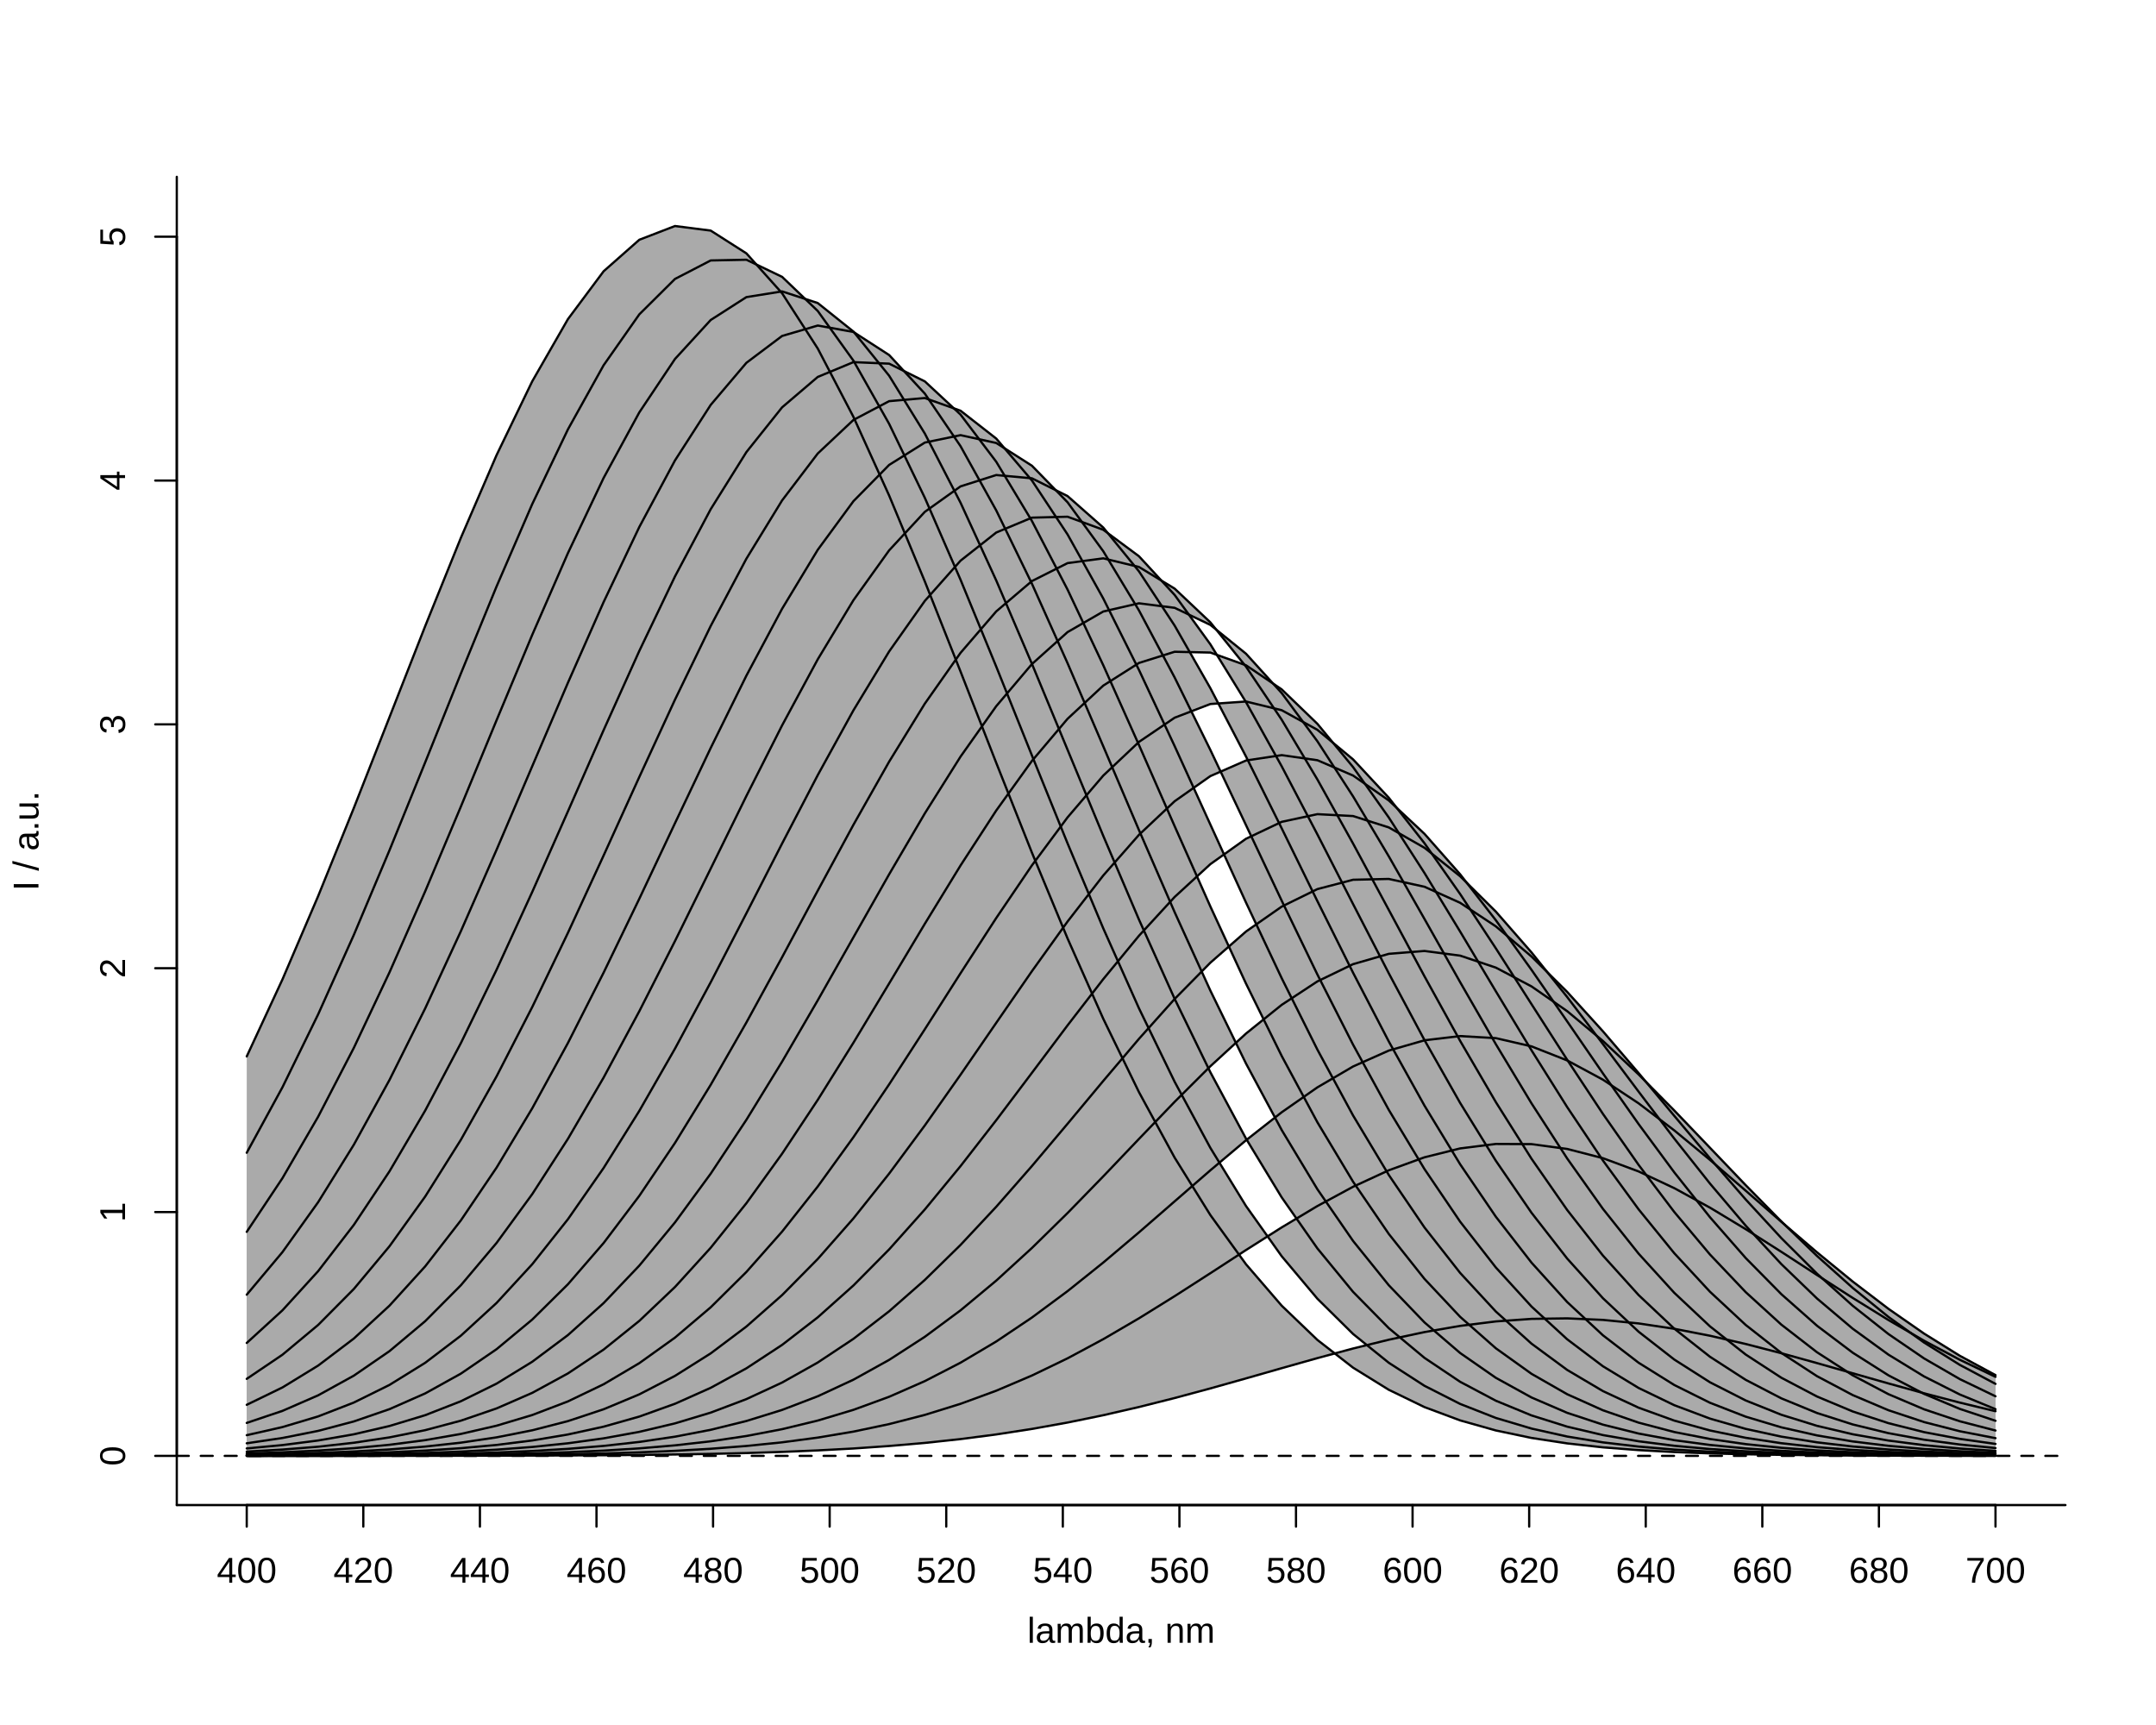
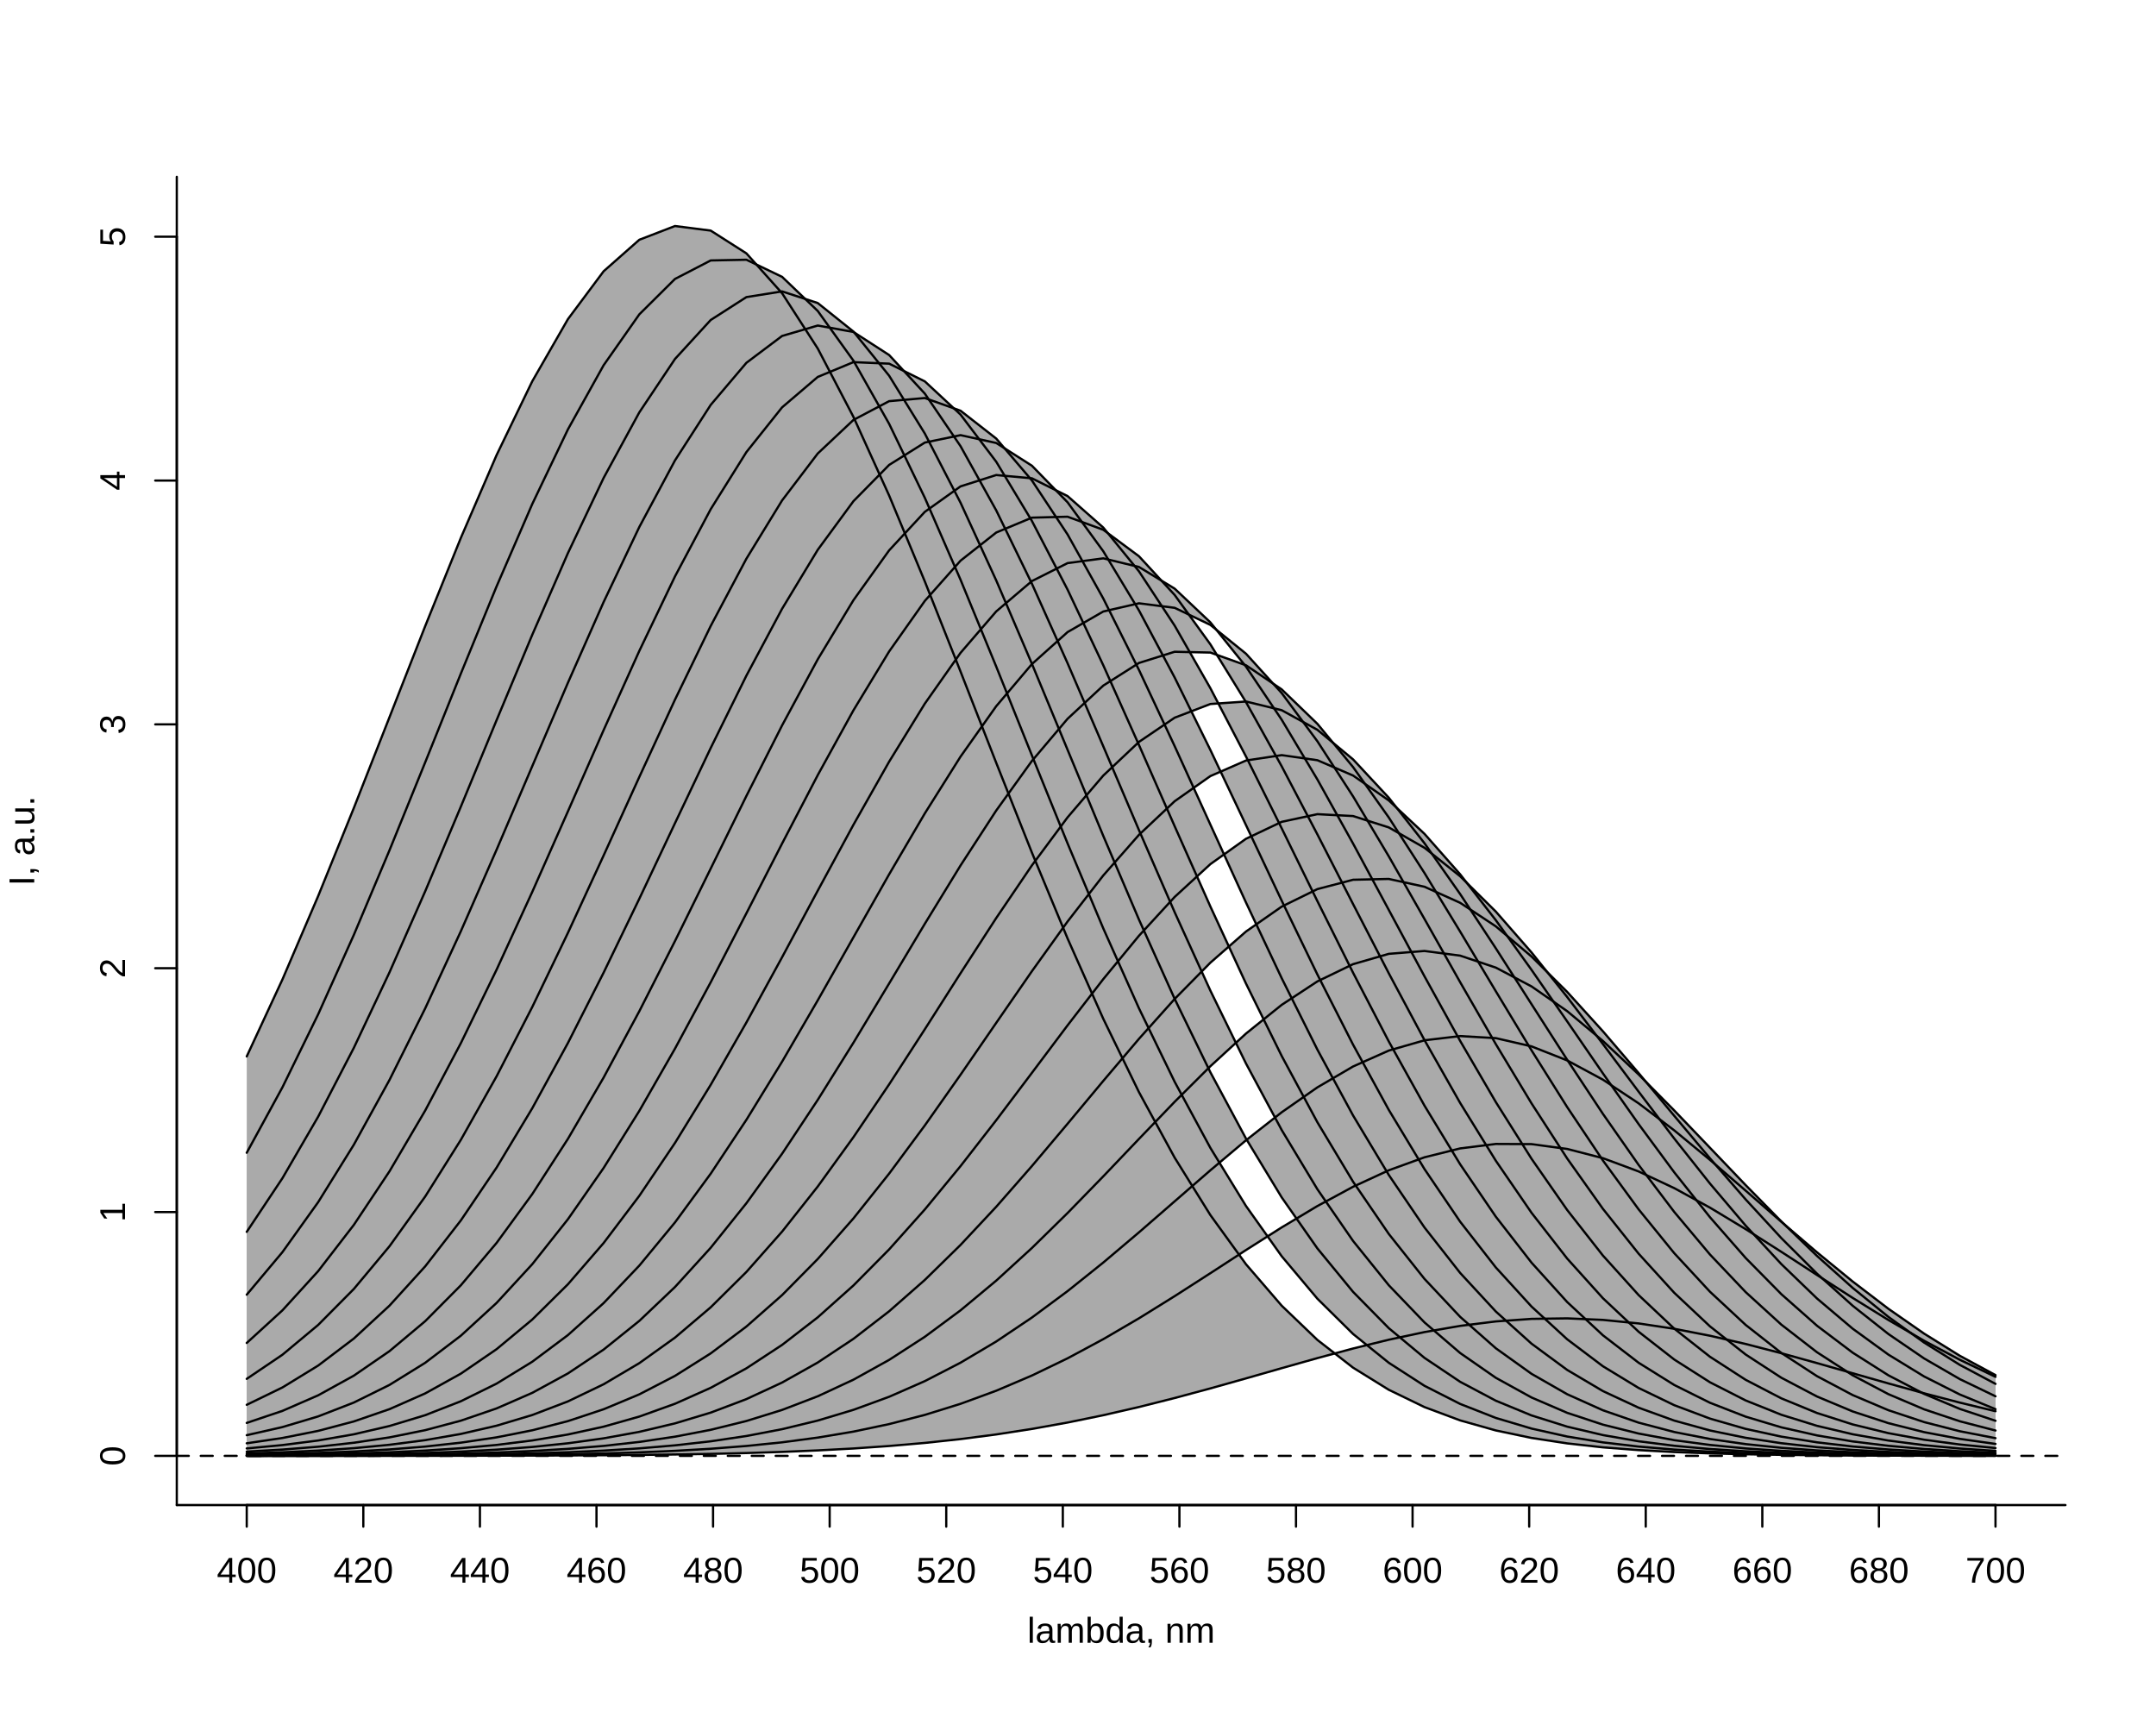
<svg xmlns="http://www.w3.org/2000/svg" viewBox="0 0 720.00 576.00">
  <defs>
    <style type="text/css">
    line, polyline, polygon, path, rect, circle {
      fill: none;
      stroke: #000000;
      stroke-linecap: round;
      stroke-linejoin: round;
      stroke-miterlimit: 10.00;
    }
  </style>
  </defs>
  <rect width="100%" height="100%" style="stroke: none; fill: #FFFFFF;" />
  <line x1="59.04" y1="502.56" x2="689.76" y2="502.56" style="stroke-width: 0.75;" />
  <line x1="82.40" y1="502.56" x2="666.40" y2="502.56" style="stroke-width: 0.75;" />
  <line x1="82.40" y1="502.56" x2="82.40" y2="509.76" style="stroke-width: 0.75;" />
  <line x1="121.33" y1="502.56" x2="121.33" y2="509.76" style="stroke-width: 0.75;" />
  <line x1="160.27" y1="502.56" x2="160.27" y2="509.76" style="stroke-width: 0.75;" />
  <line x1="199.20" y1="502.56" x2="199.20" y2="509.76" style="stroke-width: 0.75;" />
  <line x1="238.13" y1="502.56" x2="238.13" y2="509.76" style="stroke-width: 0.75;" />
  <line x1="277.07" y1="502.56" x2="277.07" y2="509.76" style="stroke-width: 0.75;" />
  <line x1="316.00" y1="502.56" x2="316.00" y2="509.76" style="stroke-width: 0.75;" />
  <line x1="354.93" y1="502.56" x2="354.93" y2="509.76" style="stroke-width: 0.75;" />
  <line x1="393.87" y1="502.56" x2="393.87" y2="509.76" style="stroke-width: 0.75;" />
  <line x1="432.80" y1="502.56" x2="432.80" y2="509.76" style="stroke-width: 0.75;" />
  <line x1="471.73" y1="502.56" x2="471.73" y2="509.76" style="stroke-width: 0.75;" />
  <line x1="510.67" y1="502.56" x2="510.67" y2="509.76" style="stroke-width: 0.75;" />
  <line x1="549.60" y1="502.56" x2="549.60" y2="509.76" style="stroke-width: 0.75;" />
  <line x1="588.53" y1="502.56" x2="588.53" y2="509.76" style="stroke-width: 0.75;" />
  <line x1="627.47" y1="502.56" x2="627.47" y2="509.76" style="stroke-width: 0.75;" />
  <line x1="666.40" y1="502.56" x2="666.40" y2="509.76" style="stroke-width: 0.75;" />
  <text x="72.39" y="528.48" style="font-size: 12.00px; font-family: Liberation Sans;" textLength="20.02px" lengthAdjust="spacingAndGlyphs">400</text>
  <text x="111.33" y="528.48" style="font-size: 12.00px; font-family: Liberation Sans;" textLength="20.02px" lengthAdjust="spacingAndGlyphs">420</text>
  <text x="150.26" y="528.48" style="font-size: 12.00px; font-family: Liberation Sans;" textLength="20.02px" lengthAdjust="spacingAndGlyphs">440</text>
  <text x="189.19" y="528.48" style="font-size: 12.00px; font-family: Liberation Sans;" textLength="20.02px" lengthAdjust="spacingAndGlyphs">460</text>
  <text x="228.13" y="528.48" style="font-size: 12.00px; font-family: Liberation Sans;" textLength="20.02px" lengthAdjust="spacingAndGlyphs">480</text>
  <text x="267.06" y="528.48" style="font-size: 12.00px; font-family: Liberation Sans;" textLength="20.02px" lengthAdjust="spacingAndGlyphs">500</text>
  <text x="305.99" y="528.48" style="font-size: 12.00px; font-family: Liberation Sans;" textLength="20.02px" lengthAdjust="spacingAndGlyphs">520</text>
  <text x="344.93" y="528.48" style="font-size: 12.00px; font-family: Liberation Sans;" textLength="20.02px" lengthAdjust="spacingAndGlyphs">540</text>
  <text x="383.86" y="528.48" style="font-size: 12.00px; font-family: Liberation Sans;" textLength="20.02px" lengthAdjust="spacingAndGlyphs">560</text>
  <text x="422.79" y="528.48" style="font-size: 12.00px; font-family: Liberation Sans;" textLength="20.02px" lengthAdjust="spacingAndGlyphs">580</text>
  <text x="461.73" y="528.48" style="font-size: 12.00px; font-family: Liberation Sans;" textLength="20.02px" lengthAdjust="spacingAndGlyphs">600</text>
  <text x="500.66" y="528.48" style="font-size: 12.00px; font-family: Liberation Sans;" textLength="20.02px" lengthAdjust="spacingAndGlyphs">620</text>
  <text x="539.59" y="528.48" style="font-size: 12.00px; font-family: Liberation Sans;" textLength="20.02px" lengthAdjust="spacingAndGlyphs">640</text>
  <text x="578.53" y="528.48" style="font-size: 12.00px; font-family: Liberation Sans;" textLength="20.02px" lengthAdjust="spacingAndGlyphs">660</text>
  <text x="617.46" y="528.48" style="font-size: 12.00px; font-family: Liberation Sans;" textLength="20.02px" lengthAdjust="spacingAndGlyphs">680</text>
  <text x="656.39" y="528.48" style="font-size: 12.00px; font-family: Liberation Sans;" textLength="20.02px" lengthAdjust="spacingAndGlyphs">700</text>
  <line x1="59.04" y1="502.56" x2="59.04" y2="59.04" style="stroke-width: 0.75;" />
  <line x1="59.04" y1="486.14" x2="59.04" y2="79.04" style="stroke-width: 0.75;" />
  <line x1="59.04" y1="486.14" x2="51.84" y2="486.14" style="stroke-width: 0.75;" />
  <line x1="59.04" y1="404.72" x2="51.84" y2="404.72" style="stroke-width: 0.75;" />
  <line x1="59.04" y1="323.30" x2="51.84" y2="323.30" style="stroke-width: 0.75;" />
  <line x1="59.04" y1="241.88" x2="51.84" y2="241.88" style="stroke-width: 0.75;" />
  <line x1="59.04" y1="160.46" x2="51.84" y2="160.46" style="stroke-width: 0.75;" />
  <line x1="59.04" y1="79.04" x2="51.84" y2="79.04" style="stroke-width: 0.75;" />
  <text transform="translate(41.76,489.47) rotate(-90)" style="font-size: 12.00px; font-family: Liberation Sans;" textLength="6.67px" lengthAdjust="spacingAndGlyphs">0</text>
  <text transform="translate(41.76,408.05) rotate(-90)" style="font-size: 12.00px; font-family: Liberation Sans;" textLength="6.67px" lengthAdjust="spacingAndGlyphs">1</text>
  <text transform="translate(41.76,326.63) rotate(-90)" style="font-size: 12.00px; font-family: Liberation Sans;" textLength="6.67px" lengthAdjust="spacingAndGlyphs">2</text>
  <text transform="translate(41.76,245.21) rotate(-90)" style="font-size: 12.00px; font-family: Liberation Sans;" textLength="6.67px" lengthAdjust="spacingAndGlyphs">3</text>
  <text transform="translate(41.76,163.80) rotate(-90)" style="font-size: 12.00px; font-family: Liberation Sans;" textLength="6.67px" lengthAdjust="spacingAndGlyphs">4</text>
  <text transform="translate(41.76,82.38) rotate(-90)" style="font-size: 12.00px; font-family: Liberation Sans;" textLength="6.67px" lengthAdjust="spacingAndGlyphs">5</text>
  <text x="343.06" y="548.55" style="font-size: 12.00px; font-family: Liberation Sans;" textLength="62.69px" lengthAdjust="spacingAndGlyphs">lambda, nm</text>
-   <text transform="translate(12.84,297.46) rotate(-90)" style="font-size: 12.00px; font-family: Liberation Sans;" textLength="33.31px" lengthAdjust="spacingAndGlyphs">I / a.u.</text>
+   <text transform="translate(11.43,295.79) rotate(-90)" style="font-size: 12.00px; font-family: Liberation Sans;" textLength="29.98px" lengthAdjust="spacingAndGlyphs">I, a.u.</text>
  <defs>
    <clipPath id="cpNTkuMDR8Njg5Ljc2fDUwMi41Nnw1OS4wNA==">
      <rect x="59.04" y="59.04" width="630.72" height="443.52" />
    </clipPath>
  </defs>
  <line x1="59.04" y1="486.14" x2="689.76" y2="486.14" style="stroke-width: 0.75; stroke-dasharray: 4.00,4.00;" clip-path="url(#cpNTkuMDR8Njg5Ljc2fDUwMi41Nnw1OS4wNA==)" />
  <polygon points="82.40,352.75 94.32,327.05 106.24,299.23 118.16,269.81 130.07,239.48 141.99,209.08 153.91,179.58 165.83,151.97 177.75,127.31 189.67,106.55 201.58,90.58 213.50,80.06 225.42,75.47 237.34,77.00 249.26,84.60 261.18,97.92 273.09,116.38 285.01,139.21 296.93,165.47 308.85,194.16 320.77,224.23 332.69,254.71 344.60,284.68 356.52,313.38 368.44,340.19 380.36,364.68 392.28,386.56 404.20,405.72 416.11,422.16 428.03,435.99 439.95,447.42 451.87,456.69 463.79,464.07 475.71,469.85 487.62,474.29 499.54,477.65 511.46,480.15 523.38,481.97 535.30,483.29 547.22,484.21 559.13,484.86 571.05,485.30 582.97,485.60 594.89,485.79 606.81,485.92 618.73,486.00 630.64,486.05 642.56,486.09 654.48,486.11 666.40,486.12 666.40,471.22 654.48,468.35 642.56,465.24 630.64,461.95 618.73,458.56 606.81,455.16 594.89,451.86 582.97,448.77 571.05,446.02 559.13,443.70 547.22,441.91 535.30,440.73 523.38,440.22 511.46,440.39 499.54,441.24 487.62,442.73 475.71,444.80 463.79,447.35 451.87,450.28 439.95,453.49 428.03,456.85 416.11,460.26 404.20,463.61 392.28,466.82 380.36,469.82 368.44,472.56 356.52,475.00 344.60,477.14 332.69,478.98 320.77,480.53 308.85,481.81 296.93,482.84 285.01,483.67 273.09,484.31 261.18,484.81 249.26,485.19 237.34,485.47 225.42,485.67 213.50,485.82 201.58,485.92 189.67,485.99 177.75,486.04 165.83,486.07 153.91,486.10 141.99,486.11 130.07,486.12 118.16,486.13 106.24,486.13 94.32,486.13 82.40,486.13 " style="stroke-width: 0.75; stroke: none; fill: #AAAAAA;" clip-path="url(#cpNTkuMDR8Njg5Ljc2fDUwMi41Nnw1OS4wNA==)" />
  <polygon points="82.40,384.92 94.32,363.06 106.24,338.71 118.16,312.18 130.07,283.92 141.99,254.57 153.91,224.90 165.83,195.82 177.75,168.30 189.67,143.36 201.58,121.96 213.50,104.97 225.42,93.14 237.34,86.97 249.26,86.73 261.18,92.44 273.09,103.84 285.01,120.44 296.93,141.53 308.85,166.23 320.77,193.58 332.69,222.57 344.60,252.22 356.52,281.63 368.44,310.00 380.36,336.69 392.28,361.23 404.20,383.29 416.11,402.71 428.03,419.48 439.95,433.66 451.87,445.44 463.79,455.05 475.71,462.74 487.62,468.79 499.54,473.47 511.46,477.02 523.38,479.68 535.30,481.63 547.22,483.03 559.13,484.03 571.05,484.73 582.97,485.21 594.89,485.54 606.81,485.75 618.73,485.90 630.64,485.99 642.56,486.04 654.48,486.08 666.40,486.10 666.40,459.74 654.48,454.04 642.56,447.69 630.64,440.77 618.73,433.40 606.81,425.75 594.89,418.01 582.97,410.43 571.05,403.25 559.13,396.74 547.22,391.16 535.30,386.73 523.38,383.65 511.46,382.04 499.54,381.98 487.62,383.47 475.71,386.44 463.79,390.77 451.87,396.27 439.95,402.71 428.03,409.84 416.11,417.40 404.20,425.14 392.28,432.80 380.36,440.20 368.44,447.16 356.52,453.56 344.60,459.31 332.69,464.38 320.77,468.75 308.85,472.45 296.93,475.52 285.01,478.03 273.09,480.03 261.18,481.61 249.26,482.83 237.34,483.76 225.42,484.45 213.50,484.96 201.58,485.33 189.67,485.59 177.75,485.77 165.83,485.89 153.91,485.98 141.99,486.04 130.07,486.07 118.16,486.10 106.24,486.11 94.32,486.12 82.40,486.13 " style="stroke-width: 0.75; stroke: none; fill: #AAAAAA;" clip-path="url(#cpNTkuMDR8Njg5Ljc2fDUwMi41Nnw1OS4wNA==)" />
  <polygon points="82.40,411.33 94.32,393.41 106.24,372.89 118.16,349.90 130.07,324.68 141.99,297.63 153.91,269.33 165.83,240.49 177.75,211.96 189.67,184.67 201.58,159.59 213.50,137.70 225.42,119.86 237.34,106.85 249.26,99.21 261.18,97.30 273.09,101.19 285.01,110.72 296.93,125.46 308.85,144.77 320.77,167.86 332.69,193.81 344.60,221.63 356.52,250.37 368.44,279.11 380.36,307.06 392.28,333.53 404.20,358.03 416.11,380.20 428.03,399.83 439.95,416.87 451.87,431.38 463.79,443.49 475.71,453.41 487.62,461.40 499.54,467.72 511.46,472.63 523.38,476.38 535.30,479.19 547.22,481.26 559.13,482.77 571.05,483.85 582.97,484.60 594.89,485.12 606.81,485.48 618.73,485.71 630.64,485.87 642.56,485.97 654.48,486.03 666.40,486.07 666.40,459.17 654.48,452.71 642.56,445.31 630.64,437.02 618.73,427.93 606.81,418.18 594.89,407.98 582.97,397.58 571.05,387.30 559.13,377.46 547.22,368.42 535.30,360.52 523.38,354.10 511.46,349.40 499.54,346.65 487.62,345.96 475.71,347.37 463.79,350.80 451.87,356.11 439.95,363.08 428.03,371.40 416.11,380.75 404.20,390.78 392.28,401.14 380.36,411.50 368.44,421.58 356.52,431.12 344.60,439.95 332.69,447.95 320.77,455.02 308.85,461.17 296.93,466.40 285.01,470.76 273.09,474.34 261.18,477.22 249.26,479.50 237.34,481.27 225.42,482.62 213.50,483.63 201.58,484.38 189.67,484.92 177.75,485.31 165.83,485.58 153.91,485.77 141.99,485.90 130.07,485.98 118.16,486.04 106.24,486.08 94.32,486.10 82.40,486.11 " style="stroke-width: 0.75; stroke: none; fill: #AAAAAA;" clip-path="url(#cpNTkuMDR8Njg5Ljc2fDUwMi41Nnw1OS4wNA==)" />
  <polygon points="82.40,432.31 94.32,418.10 106.24,401.43 118.16,382.24 130.07,360.61 141.99,336.72 153.91,310.93 165.83,283.75 177.75,255.83 189.67,227.96 201.58,201.03 213.50,175.97 225.42,153.73 237.34,135.20 249.26,121.15 261.18,112.18 273.09,108.70 285.01,110.85 296.93,118.55 308.85,131.44 320.77,148.98 332.69,170.42 344.60,194.89 356.52,221.47 368.44,249.20 380.36,277.18 392.28,304.60 404.20,330.77 416.11,355.14 428.03,377.34 439.95,397.11 451.87,414.38 463.79,429.16 475.71,441.57 487.62,451.79 499.54,460.07 511.46,466.64 523.38,471.77 535.30,475.71 547.22,478.68 559.13,480.89 571.05,482.49 582.97,483.65 594.89,484.46 606.81,485.02 618.73,485.41 630.64,485.67 642.56,485.84 654.48,485.95 666.40,486.02 666.40,462.09 654.48,455.75 642.56,448.30 630.64,439.73 618.73,430.06 606.81,419.39 594.89,407.87 582.97,395.73 571.05,383.26 559.13,370.81 547.22,358.78 535.30,347.59 523.38,337.65 511.46,329.38 499.54,323.10 487.62,319.10 475.71,317.54 463.79,318.50 451.87,321.94 439.95,327.70 428.03,335.53 416.11,345.11 404.20,356.04 392.28,367.91 380.36,380.30 368.44,392.80 356.52,405.04 344.60,416.73 332.69,427.62 320.77,437.54 308.85,446.37 296.93,454.08 285.01,460.69 273.09,466.23 261.18,470.79 249.26,474.49 237.34,477.43 225.42,479.72 213.50,481.48 201.58,482.81 189.67,483.79 177.75,484.51 165.83,485.02 153.91,485.39 141.99,485.64 130.07,485.81 118.16,485.93 106.24,486.00 94.32,486.05 82.40,486.08 " style="stroke-width: 0.75; stroke: none; fill: #AAAAAA;" clip-path="url(#cpNTkuMDR8Njg5Ljc2fDUwMi41Nnw1OS4wNA==)" />
  <polygon points="82.40,448.43 94.32,437.54 106.24,424.46 118.16,409.01 130.07,391.12 141.99,370.84 153.91,348.30 165.83,323.81 177.75,297.81 189.67,270.90 201.58,243.80 213.50,217.35 225.42,192.46 237.34,170.03 249.26,150.96 261.18,136.02 273.09,125.86 285.01,120.92 296.93,121.43 308.85,127.35 320.77,138.43 332.69,154.18 344.60,173.94 356.52,196.89 368.44,222.14 380.36,248.77 392.28,275.89 404.20,302.68 416.11,328.45 428.03,352.61 439.95,374.75 451.87,394.60 463.79,412.03 475.71,427.04 487.62,439.71 499.54,450.21 511.46,458.74 523.38,465.56 535.30,470.91 547.22,475.04 559.13,478.17 571.05,480.50 582.97,482.21 594.89,483.44 606.81,484.31 618.73,484.92 630.64,485.34 642.56,485.62 654.48,485.81 666.40,485.93 666.40,466.24 654.48,460.50 642.56,453.60 630.64,445.45 618.73,436.02 606.81,425.32 594.89,413.43 582.97,400.51 571.05,386.79 559.13,372.60 547.22,358.31 535.30,344.36 523.38,331.23 511.46,319.40 499.54,309.33 487.62,301.46 475.71,296.10 463.79,293.49 451.87,293.76 439.95,296.88 428.03,302.73 416.11,311.04 404.20,321.46 392.28,333.56 380.36,346.88 368.44,360.93 356.52,375.23 344.60,389.37 332.69,402.96 320.77,415.70 308.85,427.38 296.93,437.85 285.01,447.05 273.09,454.96 261.18,461.65 249.26,467.18 237.34,471.69 225.42,475.28 213.50,478.11 201.58,480.28 189.67,481.93 177.75,483.16 165.83,484.06 153.91,484.71 141.99,485.17 130.07,485.49 118.16,485.71 106.24,485.86 94.32,485.96 82.40,486.03 " style="stroke-width: 0.75; stroke: none; fill: #AAAAAA;" clip-path="url(#cpNTkuMDR8Njg5Ljc2fDUwMi41Nnw1OS4wNA==)" />
  <polygon points="82.40,460.42 94.32,452.36 106.24,442.42 118.16,430.41 130.07,416.14 141.99,399.54 153.91,380.59 165.83,359.41 177.75,336.25 189.67,311.48 201.58,285.66 213.50,259.44 225.42,233.61 237.34,209.02 249.26,186.56 261.18,167.10 273.09,151.43 285.01,140.22 296.93,133.95 308.85,132.91 320.77,137.14 332.69,146.44 344.60,160.42 356.52,178.47 368.44,199.85 380.36,223.70 392.28,249.15 404.20,275.32 416.11,301.38 428.03,326.64 439.95,350.49 451.87,372.49 463.79,392.34 475.71,409.87 487.62,425.05 499.54,437.94 511.46,448.67 523.38,457.45 535.30,464.50 547.22,470.05 559.13,474.36 571.05,477.65 582.97,480.10 594.89,481.91 606.81,483.23 618.73,484.16 630.64,484.81 642.56,485.26 654.48,485.57 666.40,485.77 666.40,470.54 654.48,465.64 642.56,459.62 630.64,452.33 618.73,443.68 606.81,433.60 594.89,422.11 582.97,409.26 571.05,395.21 559.13,380.19 547.22,364.52 535.30,348.62 523.38,332.94 511.46,318.03 499.54,304.40 487.62,292.60 475.71,283.09 463.79,276.29 451.87,272.49 439.95,271.86 428.03,274.42 416.11,280.07 404.20,288.55 392.28,299.50 380.36,312.46 368.44,326.94 356.52,342.37 344.60,358.25 332.69,374.06 320.77,389.38 308.85,403.85 296.93,417.19 285.01,429.23 273.09,439.87 261.18,449.08 249.26,456.90 237.34,463.41 225.42,468.73 213.50,473.01 201.58,476.38 189.67,478.99 177.75,480.99 165.83,482.48 153.91,483.57 141.99,484.37 130.07,484.94 118.16,485.33 106.24,485.61 94.32,485.79 82.40,485.92 " style="stroke-width: 0.75; stroke: none; fill: #AAAAAA;" clip-path="url(#cpNTkuMDR8Njg5Ljc2fDUwMi41Nnw1OS4wNA==)" />
  <polygon points="82.40,469.08 94.32,463.29 106.24,455.99 118.16,446.96 130.07,435.97 141.99,422.86 153.91,407.50 165.83,389.88 177.75,370.06 189.67,348.25 201.58,324.77 213.50,300.10 225.42,274.86 237.34,249.76 249.26,225.61 261.18,203.28 273.09,183.59 285.01,167.35 296.93,155.24 308.85,147.78 320.77,145.30 332.69,147.92 344.60,155.50 356.52,167.73 368.44,184.07 380.36,203.83 392.28,226.23 404.20,250.41 416.11,275.53 428.03,300.76 439.95,325.41 451.87,348.85 463.79,370.61 475.71,390.37 487.62,407.94 499.54,423.23 511.46,436.28 523.38,447.22 535.30,456.21 547.22,463.46 559.13,469.21 571.05,473.69 582.97,477.12 594.89,479.71 606.81,481.62 618.73,483.01 630.64,484.00 642.56,484.70 654.48,485.19 666.40,485.52 666.40,474.42 654.48,470.45 642.56,465.44 630.64,459.24 618.73,451.69 606.81,442.69 594.89,432.15 582.97,420.06 571.05,406.45 559.13,391.47 547.22,375.35 535.30,358.42 523.38,341.09 511.46,323.86 499.54,307.28 487.62,291.94 475.71,278.43 463.79,267.28 451.87,258.97 439.95,253.85 428.03,252.15 416.11,253.94 404.20,259.15 392.28,267.54 380.36,278.76 368.44,292.33 356.52,307.70 344.60,324.31 332.69,341.55 320.77,358.87 308.85,375.79 296.93,391.88 285.01,406.83 273.09,420.39 261.18,432.45 249.26,442.95 237.34,451.91 225.42,459.42 213.50,465.59 201.58,470.57 189.67,474.52 177.75,477.59 165.83,479.95 153.91,481.72 141.99,483.03 130.07,483.99 118.16,484.67 106.24,485.15 94.32,485.48 82.40,485.71 " style="stroke-width: 0.75; stroke: none; fill: #AAAAAA;" clip-path="url(#cpNTkuMDR8Njg5Ljc2fDUwMi41Nnw1OS4wNA==)" />
  <polygon points="82.40,475.13 94.32,471.11 106.24,465.92 118.16,459.35 130.07,451.16 141.99,441.16 153.91,429.16 165.83,415.03 177.75,398.72 189.67,380.26 201.58,359.81 213.50,337.66 225.42,314.22 237.34,290.04 249.26,265.79 261.18,242.22 273.09,220.16 285.01,200.41 296.93,183.77 308.85,170.91 320.77,162.41 332.69,158.62 344.60,159.71 356.52,165.65 368.44,176.16 380.36,190.78 392.28,208.91 404.20,229.79 416.11,252.63 428.03,276.60 439.95,300.91 451.87,324.83 463.79,347.76 475.71,369.19 487.62,388.77 499.54,406.28 511.46,421.62 523.38,434.79 535.30,445.87 547.22,455.04 559.13,462.47 571.05,468.40 582.97,473.04 594.89,476.61 606.81,479.31 618.73,481.32 630.64,482.78 642.56,483.84 654.48,484.59 666.40,485.10 666.40,477.67 654.48,474.58 642.56,470.59 630.64,465.53 618.73,459.24 606.81,451.55 594.89,442.32 582.97,431.45 571.05,418.90 559.13,404.70 547.22,388.98 535.30,371.94 523.38,353.91 511.46,335.32 499.54,316.67 487.62,298.54 475.71,281.57 463.79,266.38 451.87,253.58 439.95,243.70 428.03,237.15 416.11,234.24 404.20,235.08 392.28,239.65 380.36,247.73 368.44,258.98 356.52,272.92 344.60,288.98 332.69,306.55 320.77,324.98 308.85,343.68 296.93,362.08 285.01,379.71 273.09,396.19 261.18,411.25 249.26,424.72 237.34,436.52 225.42,446.64 213.50,455.17 201.58,462.22 189.67,467.94 177.75,472.49 165.83,476.06 153.91,478.81 141.99,480.88 130.07,482.43 118.16,483.56 106.24,484.37 94.32,484.94 82.40,485.34 " style="stroke-width: 0.75; stroke: none; fill: #AAAAAA;" clip-path="url(#cpNTkuMDR8Njg5Ljc2fDUwMi41Nnw1OS4wNA==)" />
  <polygon points="82.40,479.23 94.32,476.52 106.24,472.96 118.16,468.33 130.07,462.44 141.99,455.06 153.91,446.00 165.83,435.07 177.75,422.13 189.67,407.10 201.58,390.00 213.50,370.94 225.42,350.14 237.34,327.99 249.26,304.96 261.18,281.67 273.09,258.82 285.01,237.18 296.93,217.53 308.85,200.65 320.77,187.22 332.69,177.82 344.60,172.85 356.52,172.54 368.44,176.90 380.36,185.74 392.28,198.67 404.20,215.14 416.11,234.46 428.03,255.89 439.95,278.63 451.87,301.90 463.79,325.00 475.71,347.30 487.62,368.29 499.54,387.60 511.46,404.97 523.38,420.27 535.30,433.49 547.22,444.68 559.13,453.97 571.05,461.56 582.97,467.63 594.89,472.41 606.81,476.11 618.73,478.92 630.64,481.02 642.56,482.56 654.48,483.68 666.40,484.47 666.40,480.22 654.48,477.91 642.56,474.85 630.64,470.89 618.73,465.84 606.81,459.53 594.89,451.77 582.97,442.41 571.05,431.33 559.13,418.47 547.22,403.82 535.30,387.50 523.38,369.70 511.46,350.73 499.54,331.01 487.62,311.07 475.71,291.51 463.79,272.98 451.87,256.15 439.95,241.70 428.03,230.20 416.11,222.15 404.20,217.90 392.28,217.63 380.36,221.37 368.44,228.93 356.52,240.01 344.60,254.10 332.69,270.65 320.77,289.00 308.85,308.46 296.93,328.39 285.01,348.17 273.09,367.26 261.18,385.24 249.26,401.77 237.34,416.64 225.42,429.74 213.50,441.06 201.58,450.64 189.67,458.60 177.75,465.09 165.83,470.29 153.91,474.38 141.99,477.55 130.07,479.96 118.16,481.75 106.24,483.08 94.32,484.03 82.40,484.71 " style="stroke-width: 0.75; stroke: none; fill: #AAAAAA;" clip-path="url(#cpNTkuMDR8Njg5Ljc2fDUwMi41Nnw1OS4wNA==)" />
  <polygon points="82.40,481.93 94.32,480.16 106.24,477.79 118.16,474.64 130.07,470.53 141.99,465.28 153.91,458.67 165.83,450.51 177.75,440.61 189.67,428.82 201.58,415.06 213.50,399.30 225.42,381.63 237.34,362.23 249.26,341.42 261.18,319.63 273.09,297.40 285.01,275.40 296.93,254.33 308.85,234.95 320.77,218.00 332.69,204.16 344.60,194.03 356.52,188.03 368.44,186.44 380.36,189.32 392.28,196.55 404.20,207.81 416.11,222.61 428.03,240.34 439.95,260.29 451.87,281.70 463.79,303.84 475.71,326.01 487.62,347.57 499.54,368.01 511.46,386.93 523.38,404.06 535.30,419.25 547.22,432.44 559.13,443.66 571.05,453.04 582.97,460.74 594.89,466.93 606.81,471.83 618.73,475.64 630.64,478.55 642.56,480.73 654.48,482.34 666.40,483.52 666.40,482.14 654.48,480.46 642.56,478.21 630.64,475.21 618.73,471.31 606.81,466.32 594.89,460.05 582.97,452.29 571.05,442.89 559.13,431.69 547.22,418.62 535.30,403.65 523.38,386.86 511.46,368.44 499.54,348.67 487.62,327.96 475.71,306.86 463.79,285.95 451.87,265.94 439.95,247.53 428.03,231.43 416.11,218.29 404.20,208.66 392.28,202.96 380.36,201.45 368.44,204.19 356.52,211.06 344.60,221.75 332.69,235.81 320.77,252.65 308.85,271.60 296.93,291.94 285.01,312.97 273.09,334.02 261.18,354.50 249.26,373.92 237.34,391.90 225.42,408.17 213.50,422.60 201.58,435.12 189.67,445.79 177.75,454.70 165.83,462.01 153.91,467.89 141.99,472.55 130.07,476.16 118.16,478.93 106.24,481.00 94.32,482.53 82.40,483.65 " style="stroke-width: 0.75; stroke: none; fill: #AAAAAA;" clip-path="url(#cpNTkuMDR8Njg5Ljc2fDUwMi41Nnw1OS4wNA==)" />
  <polyline points="82.40,352.75 94.32,327.05 106.24,299.23 118.16,269.81 130.07,239.48 141.99,209.08 153.91,179.58 165.83,151.97 177.75,127.31 189.67,106.55 201.58,90.58 213.50,80.06 225.42,75.47 237.34,77.00 249.26,84.60 261.18,97.92 273.09,116.38 285.01,139.21 296.93,165.47 308.85,194.16 320.77,224.23 332.69,254.71 344.60,284.68 356.52,313.38 368.44,340.19 380.36,364.68 392.28,386.56 404.20,405.72 416.11,422.16 428.03,435.99 439.95,447.42 451.87,456.69 463.79,464.07 475.71,469.85 487.62,474.29 499.54,477.65 511.46,480.15 523.38,481.97 535.30,483.29 547.22,484.21 559.13,484.86 571.05,485.30 582.97,485.60 594.89,485.79 606.81,485.92 618.73,486.00 630.64,486.05 642.56,486.09 654.48,486.11 666.40,486.12 " style="stroke-width: 0.75;" clip-path="url(#cpNTkuMDR8Njg5Ljc2fDUwMi41Nnw1OS4wNA==)" />
  <polyline points="82.40,384.92 94.32,363.06 106.24,338.71 118.16,312.18 130.07,283.92 141.99,254.57 153.91,224.90 165.83,195.82 177.75,168.30 189.67,143.36 201.58,121.96 213.50,104.97 225.42,93.14 237.34,86.97 249.26,86.73 261.18,92.44 273.09,103.84 285.01,120.44 296.93,141.53 308.85,166.23 320.77,193.58 332.69,222.57 344.60,252.22 356.52,281.63 368.44,310.00 380.36,336.69 392.28,361.23 404.20,383.29 416.11,402.71 428.03,419.48 439.95,433.66 451.87,445.44 463.79,455.05 475.71,462.74 487.62,468.79 499.54,473.47 511.46,477.02 523.38,479.68 535.30,481.63 547.22,483.03 559.13,484.03 571.05,484.73 582.97,485.21 594.89,485.54 606.81,485.75 618.73,485.90 630.64,485.99 642.56,486.04 654.48,486.08 666.40,486.10 " style="stroke-width: 0.75;" clip-path="url(#cpNTkuMDR8Njg5Ljc2fDUwMi41Nnw1OS4wNA==)" />
  <polyline points="82.40,411.33 94.32,393.41 106.24,372.89 118.16,349.90 130.07,324.68 141.99,297.63 153.91,269.33 165.83,240.49 177.75,211.96 189.67,184.67 201.58,159.59 213.50,137.70 225.42,119.86 237.34,106.85 249.26,99.21 261.18,97.30 273.09,101.19 285.01,110.72 296.93,125.46 308.85,144.77 320.77,167.86 332.69,193.81 344.60,221.63 356.52,250.37 368.44,279.11 380.36,307.06 392.28,333.53 404.20,358.03 416.11,380.20 428.03,399.83 439.95,416.87 451.87,431.38 463.79,443.49 475.71,453.41 487.62,461.40 499.54,467.72 511.46,472.63 523.38,476.38 535.30,479.19 547.22,481.26 559.13,482.77 571.05,483.85 582.97,484.60 594.89,485.12 606.81,485.48 618.73,485.71 630.64,485.87 642.56,485.97 654.48,486.03 666.40,486.07 " style="stroke-width: 0.75;" clip-path="url(#cpNTkuMDR8Njg5Ljc2fDUwMi41Nnw1OS4wNA==)" />
  <polyline points="82.40,432.31 94.32,418.10 106.24,401.43 118.16,382.24 130.07,360.61 141.99,336.72 153.91,310.93 165.83,283.75 177.75,255.83 189.67,227.96 201.58,201.03 213.50,175.97 225.42,153.73 237.34,135.20 249.26,121.15 261.18,112.18 273.09,108.70 285.01,110.85 296.93,118.55 308.85,131.44 320.77,148.98 332.69,170.42 344.60,194.89 356.52,221.47 368.44,249.20 380.36,277.18 392.28,304.60 404.20,330.77 416.11,355.14 428.03,377.34 439.95,397.11 451.87,414.38 463.79,429.16 475.71,441.57 487.62,451.79 499.54,460.07 511.46,466.64 523.38,471.77 535.30,475.71 547.22,478.68 559.13,480.89 571.05,482.49 582.97,483.65 594.89,484.46 606.81,485.02 618.73,485.41 630.64,485.67 642.56,485.84 654.48,485.95 666.40,486.02 " style="stroke-width: 0.75;" clip-path="url(#cpNTkuMDR8Njg5Ljc2fDUwMi41Nnw1OS4wNA==)" />
  <polyline points="82.40,448.43 94.32,437.54 106.24,424.46 118.16,409.01 130.07,391.12 141.99,370.84 153.91,348.30 165.83,323.81 177.75,297.81 189.67,270.90 201.58,243.80 213.50,217.35 225.42,192.46 237.34,170.03 249.26,150.96 261.18,136.02 273.09,125.86 285.01,120.92 296.93,121.43 308.85,127.35 320.77,138.43 332.69,154.18 344.60,173.94 356.52,196.89 368.44,222.14 380.36,248.77 392.28,275.89 404.20,302.68 416.11,328.45 428.03,352.61 439.95,374.75 451.87,394.60 463.79,412.03 475.71,427.04 487.62,439.71 499.54,450.21 511.46,458.74 523.38,465.56 535.30,470.91 547.22,475.04 559.13,478.17 571.05,480.50 582.97,482.21 594.89,483.44 606.81,484.31 618.73,484.92 630.64,485.34 642.56,485.62 654.48,485.81 666.40,485.93 " style="stroke-width: 0.75;" clip-path="url(#cpNTkuMDR8Njg5Ljc2fDUwMi41Nnw1OS4wNA==)" />
  <polyline points="82.40,460.42 94.32,452.36 106.24,442.42 118.16,430.41 130.07,416.14 141.99,399.54 153.91,380.59 165.83,359.41 177.75,336.25 189.67,311.48 201.58,285.66 213.50,259.44 225.42,233.61 237.34,209.02 249.26,186.56 261.18,167.10 273.09,151.43 285.01,140.22 296.93,133.95 308.85,132.91 320.77,137.14 332.69,146.44 344.60,160.42 356.52,178.47 368.44,199.85 380.36,223.70 392.28,249.15 404.20,275.32 416.11,301.38 428.03,326.64 439.95,350.49 451.87,372.49 463.79,392.34 475.71,409.87 487.62,425.05 499.54,437.94 511.46,448.67 523.38,457.45 535.30,464.50 547.22,470.05 559.13,474.36 571.05,477.65 582.97,480.10 594.89,481.91 606.81,483.23 618.73,484.16 630.64,484.81 642.56,485.26 654.48,485.57 666.40,485.77 " style="stroke-width: 0.75;" clip-path="url(#cpNTkuMDR8Njg5Ljc2fDUwMi41Nnw1OS4wNA==)" />
  <polyline points="82.40,469.08 94.32,463.29 106.24,455.99 118.16,446.96 130.07,435.97 141.99,422.86 153.91,407.50 165.83,389.88 177.75,370.06 189.67,348.25 201.58,324.77 213.50,300.10 225.42,274.86 237.34,249.76 249.26,225.61 261.18,203.28 273.09,183.59 285.01,167.35 296.93,155.24 308.85,147.78 320.77,145.30 332.69,147.92 344.60,155.50 356.52,167.73 368.44,184.07 380.36,203.83 392.28,226.23 404.20,250.41 416.11,275.53 428.03,300.76 439.95,325.41 451.87,348.85 463.79,370.61 475.71,390.37 487.62,407.94 499.54,423.23 511.46,436.28 523.38,447.22 535.30,456.21 547.22,463.46 559.13,469.21 571.05,473.69 582.97,477.12 594.89,479.71 606.81,481.62 618.73,483.01 630.64,484.00 642.56,484.70 654.48,485.19 666.40,485.52 " style="stroke-width: 0.75;" clip-path="url(#cpNTkuMDR8Njg5Ljc2fDUwMi41Nnw1OS4wNA==)" />
  <polyline points="82.40,475.13 94.32,471.11 106.24,465.92 118.16,459.35 130.07,451.16 141.99,441.16 153.91,429.16 165.83,415.03 177.75,398.72 189.67,380.26 201.58,359.81 213.50,337.66 225.42,314.22 237.34,290.04 249.26,265.79 261.18,242.22 273.09,220.16 285.01,200.41 296.93,183.77 308.85,170.91 320.77,162.41 332.69,158.62 344.60,159.71 356.52,165.65 368.44,176.16 380.36,190.78 392.28,208.91 404.20,229.79 416.11,252.63 428.03,276.60 439.95,300.91 451.87,324.83 463.79,347.76 475.71,369.19 487.62,388.77 499.54,406.28 511.46,421.62 523.38,434.79 535.30,445.87 547.22,455.04 559.13,462.47 571.05,468.40 582.97,473.04 594.89,476.61 606.81,479.31 618.73,481.32 630.64,482.78 642.56,483.84 654.48,484.59 666.40,485.10 " style="stroke-width: 0.75;" clip-path="url(#cpNTkuMDR8Njg5Ljc2fDUwMi41Nnw1OS4wNA==)" />
  <polyline points="82.40,479.23 94.32,476.52 106.24,472.96 118.16,468.33 130.07,462.44 141.99,455.06 153.91,446.00 165.83,435.07 177.75,422.13 189.67,407.10 201.58,390.00 213.50,370.94 225.42,350.14 237.34,327.99 249.26,304.96 261.18,281.67 273.09,258.82 285.01,237.18 296.93,217.53 308.85,200.65 320.77,187.22 332.69,177.82 344.60,172.85 356.52,172.54 368.44,176.90 380.36,185.74 392.28,198.67 404.20,215.14 416.11,234.46 428.03,255.89 439.95,278.63 451.87,301.90 463.79,325.00 475.71,347.30 487.62,368.29 499.54,387.60 511.46,404.97 523.38,420.27 535.30,433.49 547.22,444.68 559.13,453.97 571.05,461.56 582.97,467.63 594.89,472.41 606.81,476.11 618.73,478.92 630.64,481.02 642.56,482.56 654.48,483.68 666.40,484.47 " style="stroke-width: 0.75;" clip-path="url(#cpNTkuMDR8Njg5Ljc2fDUwMi41Nnw1OS4wNA==)" />
  <polyline points="82.40,481.93 94.32,480.16 106.24,477.79 118.16,474.64 130.07,470.53 141.99,465.28 153.91,458.67 165.83,450.51 177.75,440.61 189.67,428.82 201.58,415.06 213.50,399.30 225.42,381.63 237.34,362.23 249.26,341.42 261.18,319.63 273.09,297.40 285.01,275.40 296.93,254.33 308.85,234.95 320.77,218.00 332.69,204.16 344.60,194.03 356.52,188.03 368.44,186.44 380.36,189.32 392.28,196.55 404.20,207.81 416.11,222.61 428.03,240.34 439.95,260.29 451.87,281.70 463.79,303.84 475.71,326.01 487.62,347.57 499.54,368.01 511.46,386.93 523.38,404.06 535.30,419.25 547.22,432.44 559.13,443.66 571.05,453.04 582.97,460.74 594.89,466.93 606.81,471.83 618.73,475.64 630.64,478.55 642.56,480.73 654.48,482.34 666.40,483.52 " style="stroke-width: 0.75;" clip-path="url(#cpNTkuMDR8Njg5Ljc2fDUwMi41Nnw1OS4wNA==)" />
  <polyline points="82.40,483.65 94.32,482.53 106.24,481.00 118.16,478.93 130.07,476.16 141.99,472.55 153.91,467.89 165.83,462.01 177.75,454.70 189.67,445.79 201.58,435.12 213.50,422.60 225.42,408.17 237.34,391.90 249.26,373.92 261.18,354.50 273.09,334.02 285.01,312.97 296.93,291.94 308.85,271.60 320.77,252.65 332.69,235.81 344.60,221.75 356.52,211.06 368.44,204.19 380.36,201.45 392.28,202.96 404.20,208.66 416.11,218.29 428.03,231.43 439.95,247.53 451.87,265.94 463.79,285.95 475.71,306.86 487.62,327.96 499.54,348.67 511.46,368.44 523.38,386.86 535.30,403.65 547.22,418.62 559.13,431.69 571.05,442.89 582.97,452.29 594.89,460.05 606.81,466.32 618.73,471.31 630.64,475.21 642.56,478.21 654.48,480.46 666.40,482.14 " style="stroke-width: 0.75;" clip-path="url(#cpNTkuMDR8Njg5Ljc2fDUwMi41Nnw1OS4wNA==)" />
  <polyline points="82.40,484.71 94.32,484.03 106.24,483.08 118.16,481.75 130.07,479.96 141.99,477.55 153.91,474.38 165.83,470.29 177.75,465.09 189.67,458.60 201.58,450.64 213.50,441.06 225.42,429.74 237.34,416.64 249.26,401.77 261.18,385.24 273.09,367.26 285.01,348.17 296.93,328.39 308.85,308.46 320.77,289.00 332.69,270.65 344.60,254.10 356.52,240.01 368.44,228.93 380.36,221.37 392.28,217.63 404.20,217.90 416.11,222.15 428.03,230.20 439.95,241.70 451.87,256.15 463.79,272.98 475.71,291.51 487.62,311.07 499.54,331.01 511.46,350.73 523.38,369.70 535.30,387.50 547.22,403.82 559.13,418.47 571.05,431.33 582.97,442.41 594.89,451.77 606.81,459.53 618.73,465.84 630.64,470.89 642.56,474.85 654.48,477.91 666.40,480.22 " style="stroke-width: 0.75;" clip-path="url(#cpNTkuMDR8Njg5Ljc2fDUwMi41Nnw1OS4wNA==)" />
  <polyline points="82.40,485.34 94.32,484.94 106.24,484.37 118.16,483.56 130.07,482.43 141.99,480.88 153.91,478.81 165.83,476.06 177.75,472.49 189.67,467.94 201.58,462.22 213.50,455.17 225.42,446.64 237.34,436.52 249.26,424.72 261.18,411.25 273.09,396.19 285.01,379.71 296.93,362.08 308.85,343.68 320.77,324.98 332.69,306.55 344.60,288.98 356.52,272.92 368.44,258.98 380.36,247.73 392.28,239.65 404.20,235.08 416.11,234.24 428.03,237.15 439.95,243.70 451.87,253.58 463.79,266.38 475.71,281.57 487.62,298.54 499.54,316.67 511.46,335.32 523.38,353.91 535.30,371.94 547.22,388.98 559.13,404.70 571.05,418.90 582.97,431.45 594.89,442.32 606.81,451.55 618.73,459.24 630.64,465.53 642.56,470.59 654.48,474.58 666.40,477.67 " style="stroke-width: 0.75;" clip-path="url(#cpNTkuMDR8Njg5Ljc2fDUwMi41Nnw1OS4wNA==)" />
  <polyline points="82.40,485.71 94.32,485.48 106.24,485.15 118.16,484.67 130.07,483.99 141.99,483.03 153.91,481.72 165.83,479.95 177.75,477.59 189.67,474.52 201.58,470.57 213.50,465.59 225.42,459.42 237.34,451.91 249.26,442.95 261.18,432.45 273.09,420.39 285.01,406.83 296.93,391.88 308.85,375.79 320.77,358.87 332.69,341.55 344.60,324.31 356.52,307.70 368.44,292.33 380.36,278.76 392.28,267.54 404.20,259.15 416.11,253.94 428.03,252.15 439.95,253.85 451.87,258.97 463.79,267.28 475.71,278.43 487.62,291.94 499.54,307.28 511.46,323.86 523.38,341.09 535.30,358.42 547.22,375.35 559.13,391.47 571.05,406.45 582.97,420.06 594.89,432.15 606.81,442.69 618.73,451.69 630.64,459.24 642.56,465.44 654.48,470.45 666.40,474.42 " style="stroke-width: 0.75;" clip-path="url(#cpNTkuMDR8Njg5Ljc2fDUwMi41Nnw1OS4wNA==)" />
  <polyline points="82.40,485.92 94.32,485.79 106.24,485.61 118.16,485.33 130.07,484.94 141.99,484.37 153.91,483.57 165.83,482.48 177.75,480.99 189.67,478.99 201.58,476.38 213.50,473.01 225.42,468.73 237.34,463.41 249.26,456.90 261.18,449.08 273.09,439.87 285.01,429.23 296.93,417.19 308.85,403.85 320.77,389.38 332.69,374.06 344.60,358.25 356.52,342.37 368.44,326.94 380.36,312.46 392.28,299.50 404.20,288.55 416.11,280.07 428.03,274.42 439.95,271.86 451.87,272.49 463.79,276.29 475.71,283.09 487.62,292.60 499.54,304.40 511.46,318.03 523.38,332.94 535.30,348.62 547.22,364.52 559.13,380.19 571.05,395.21 582.97,409.26 594.89,422.11 606.81,433.60 618.73,443.68 630.64,452.33 642.56,459.62 654.48,465.64 666.40,470.54 " style="stroke-width: 0.75;" clip-path="url(#cpNTkuMDR8Njg5Ljc2fDUwMi41Nnw1OS4wNA==)" />
  <polyline points="82.40,486.03 94.32,485.96 106.24,485.86 118.16,485.71 130.07,485.49 141.99,485.17 153.91,484.71 165.83,484.06 177.75,483.16 189.67,481.93 201.58,480.28 213.50,478.11 225.42,475.28 237.34,471.69 249.26,467.18 261.18,461.65 273.09,454.96 285.01,447.05 296.93,437.85 308.85,427.38 320.77,415.70 332.69,402.96 344.60,389.37 356.52,375.23 368.44,360.93 380.36,346.88 392.28,333.56 404.20,321.46 416.11,311.04 428.03,302.73 439.95,296.88 451.87,293.76 463.79,293.49 475.71,296.10 487.62,301.46 499.54,309.33 511.46,319.40 523.38,331.23 535.30,344.36 547.22,358.31 559.13,372.60 571.05,386.79 582.97,400.51 594.89,413.43 606.81,425.32 618.73,436.02 630.64,445.45 642.56,453.60 654.48,460.50 666.40,466.24 " style="stroke-width: 0.75;" clip-path="url(#cpNTkuMDR8Njg5Ljc2fDUwMi41Nnw1OS4wNA==)" />
  <polyline points="82.40,486.08 94.32,486.05 106.24,486.00 118.16,485.93 130.07,485.81 141.99,485.64 153.91,485.39 165.83,485.02 177.75,484.51 189.67,483.79 201.58,482.81 213.50,481.48 225.42,479.72 237.34,477.43 249.26,474.49 261.18,470.79 273.09,466.23 285.01,460.69 296.93,454.08 308.85,446.37 320.77,437.54 332.69,427.62 344.60,416.73 356.52,405.04 368.44,392.80 380.36,380.30 392.28,367.91 404.20,356.04 416.11,345.11 428.03,335.53 439.95,327.70 451.87,321.94 463.79,318.50 475.71,317.54 487.62,319.10 499.54,323.10 511.46,329.38 523.38,337.65 535.30,347.59 547.22,358.78 559.13,370.81 571.05,383.26 582.97,395.73 594.89,407.87 606.81,419.39 618.73,430.06 630.64,439.73 642.56,448.30 654.48,455.75 666.40,462.09 " style="stroke-width: 0.75;" clip-path="url(#cpNTkuMDR8Njg5Ljc2fDUwMi41Nnw1OS4wNA==)" />
  <polyline points="82.40,486.11 94.32,486.10 106.24,486.08 118.16,486.04 130.07,485.98 141.99,485.90 153.91,485.77 165.83,485.58 177.75,485.31 189.67,484.92 201.58,484.38 213.50,483.63 225.42,482.62 237.34,481.27 249.26,479.50 261.18,477.22 273.09,474.34 285.01,470.76 296.93,466.40 308.85,461.17 320.77,455.02 332.69,447.95 344.60,439.95 356.52,431.12 368.44,421.58 380.36,411.50 392.28,401.14 404.20,390.78 416.11,380.75 428.03,371.40 439.95,363.08 451.87,356.11 463.79,350.80 475.71,347.37 487.62,345.96 499.54,346.65 511.46,349.40 523.38,354.10 535.30,360.52 547.22,368.42 559.13,377.46 571.05,387.30 582.97,397.58 594.89,407.98 606.81,418.18 618.73,427.93 630.64,437.02 642.56,445.31 654.48,452.71 666.40,459.17 " style="stroke-width: 0.75;" clip-path="url(#cpNTkuMDR8Njg5Ljc2fDUwMi41Nnw1OS4wNA==)" />
  <polyline points="82.40,486.13 94.32,486.12 106.24,486.11 118.16,486.10 130.07,486.07 141.99,486.04 153.91,485.98 165.83,485.89 177.75,485.77 189.67,485.59 201.58,485.33 213.50,484.96 225.42,484.45 237.34,483.76 249.26,482.83 261.18,481.61 273.09,480.03 285.01,478.03 296.93,475.52 308.85,472.45 320.77,468.75 332.69,464.38 344.60,459.31 356.52,453.56 368.44,447.16 380.36,440.20 392.28,432.80 404.20,425.14 416.11,417.40 428.03,409.84 439.95,402.71 451.87,396.27 463.79,390.77 475.71,386.44 487.62,383.47 499.54,381.98 511.46,382.04 523.38,383.65 535.30,386.73 547.22,391.16 559.13,396.74 571.05,403.25 582.97,410.43 594.89,418.01 606.81,425.75 618.73,433.40 630.64,440.77 642.56,447.69 654.48,454.04 666.40,459.74 " style="stroke-width: 0.75;" clip-path="url(#cpNTkuMDR8Njg5Ljc2fDUwMi41Nnw1OS4wNA==)" />
  <polyline points="82.40,486.13 94.32,486.13 106.24,486.13 118.16,486.13 130.07,486.12 141.99,486.11 153.91,486.10 165.83,486.07 177.75,486.04 189.67,485.99 201.58,485.92 213.50,485.82 225.42,485.67 237.34,485.47 249.26,485.19 261.18,484.81 273.09,484.31 285.01,483.67 296.93,482.84 308.85,481.81 320.77,480.53 332.69,478.98 344.60,477.14 356.52,475.00 368.44,472.56 380.36,469.82 392.28,466.82 404.20,463.61 416.11,460.26 428.03,456.85 439.95,453.49 451.87,450.28 463.79,447.35 475.71,444.80 487.62,442.73 499.54,441.24 511.46,440.39 523.38,440.22 535.30,440.73 547.22,441.91 559.13,443.70 571.05,446.02 582.97,448.77 594.89,451.86 606.81,455.16 618.73,458.56 630.64,461.95 642.56,465.24 654.48,468.35 666.40,471.22 " style="stroke-width: 0.75;" clip-path="url(#cpNTkuMDR8Njg5Ljc2fDUwMi41Nnw1OS4wNA==)" />
</svg>
